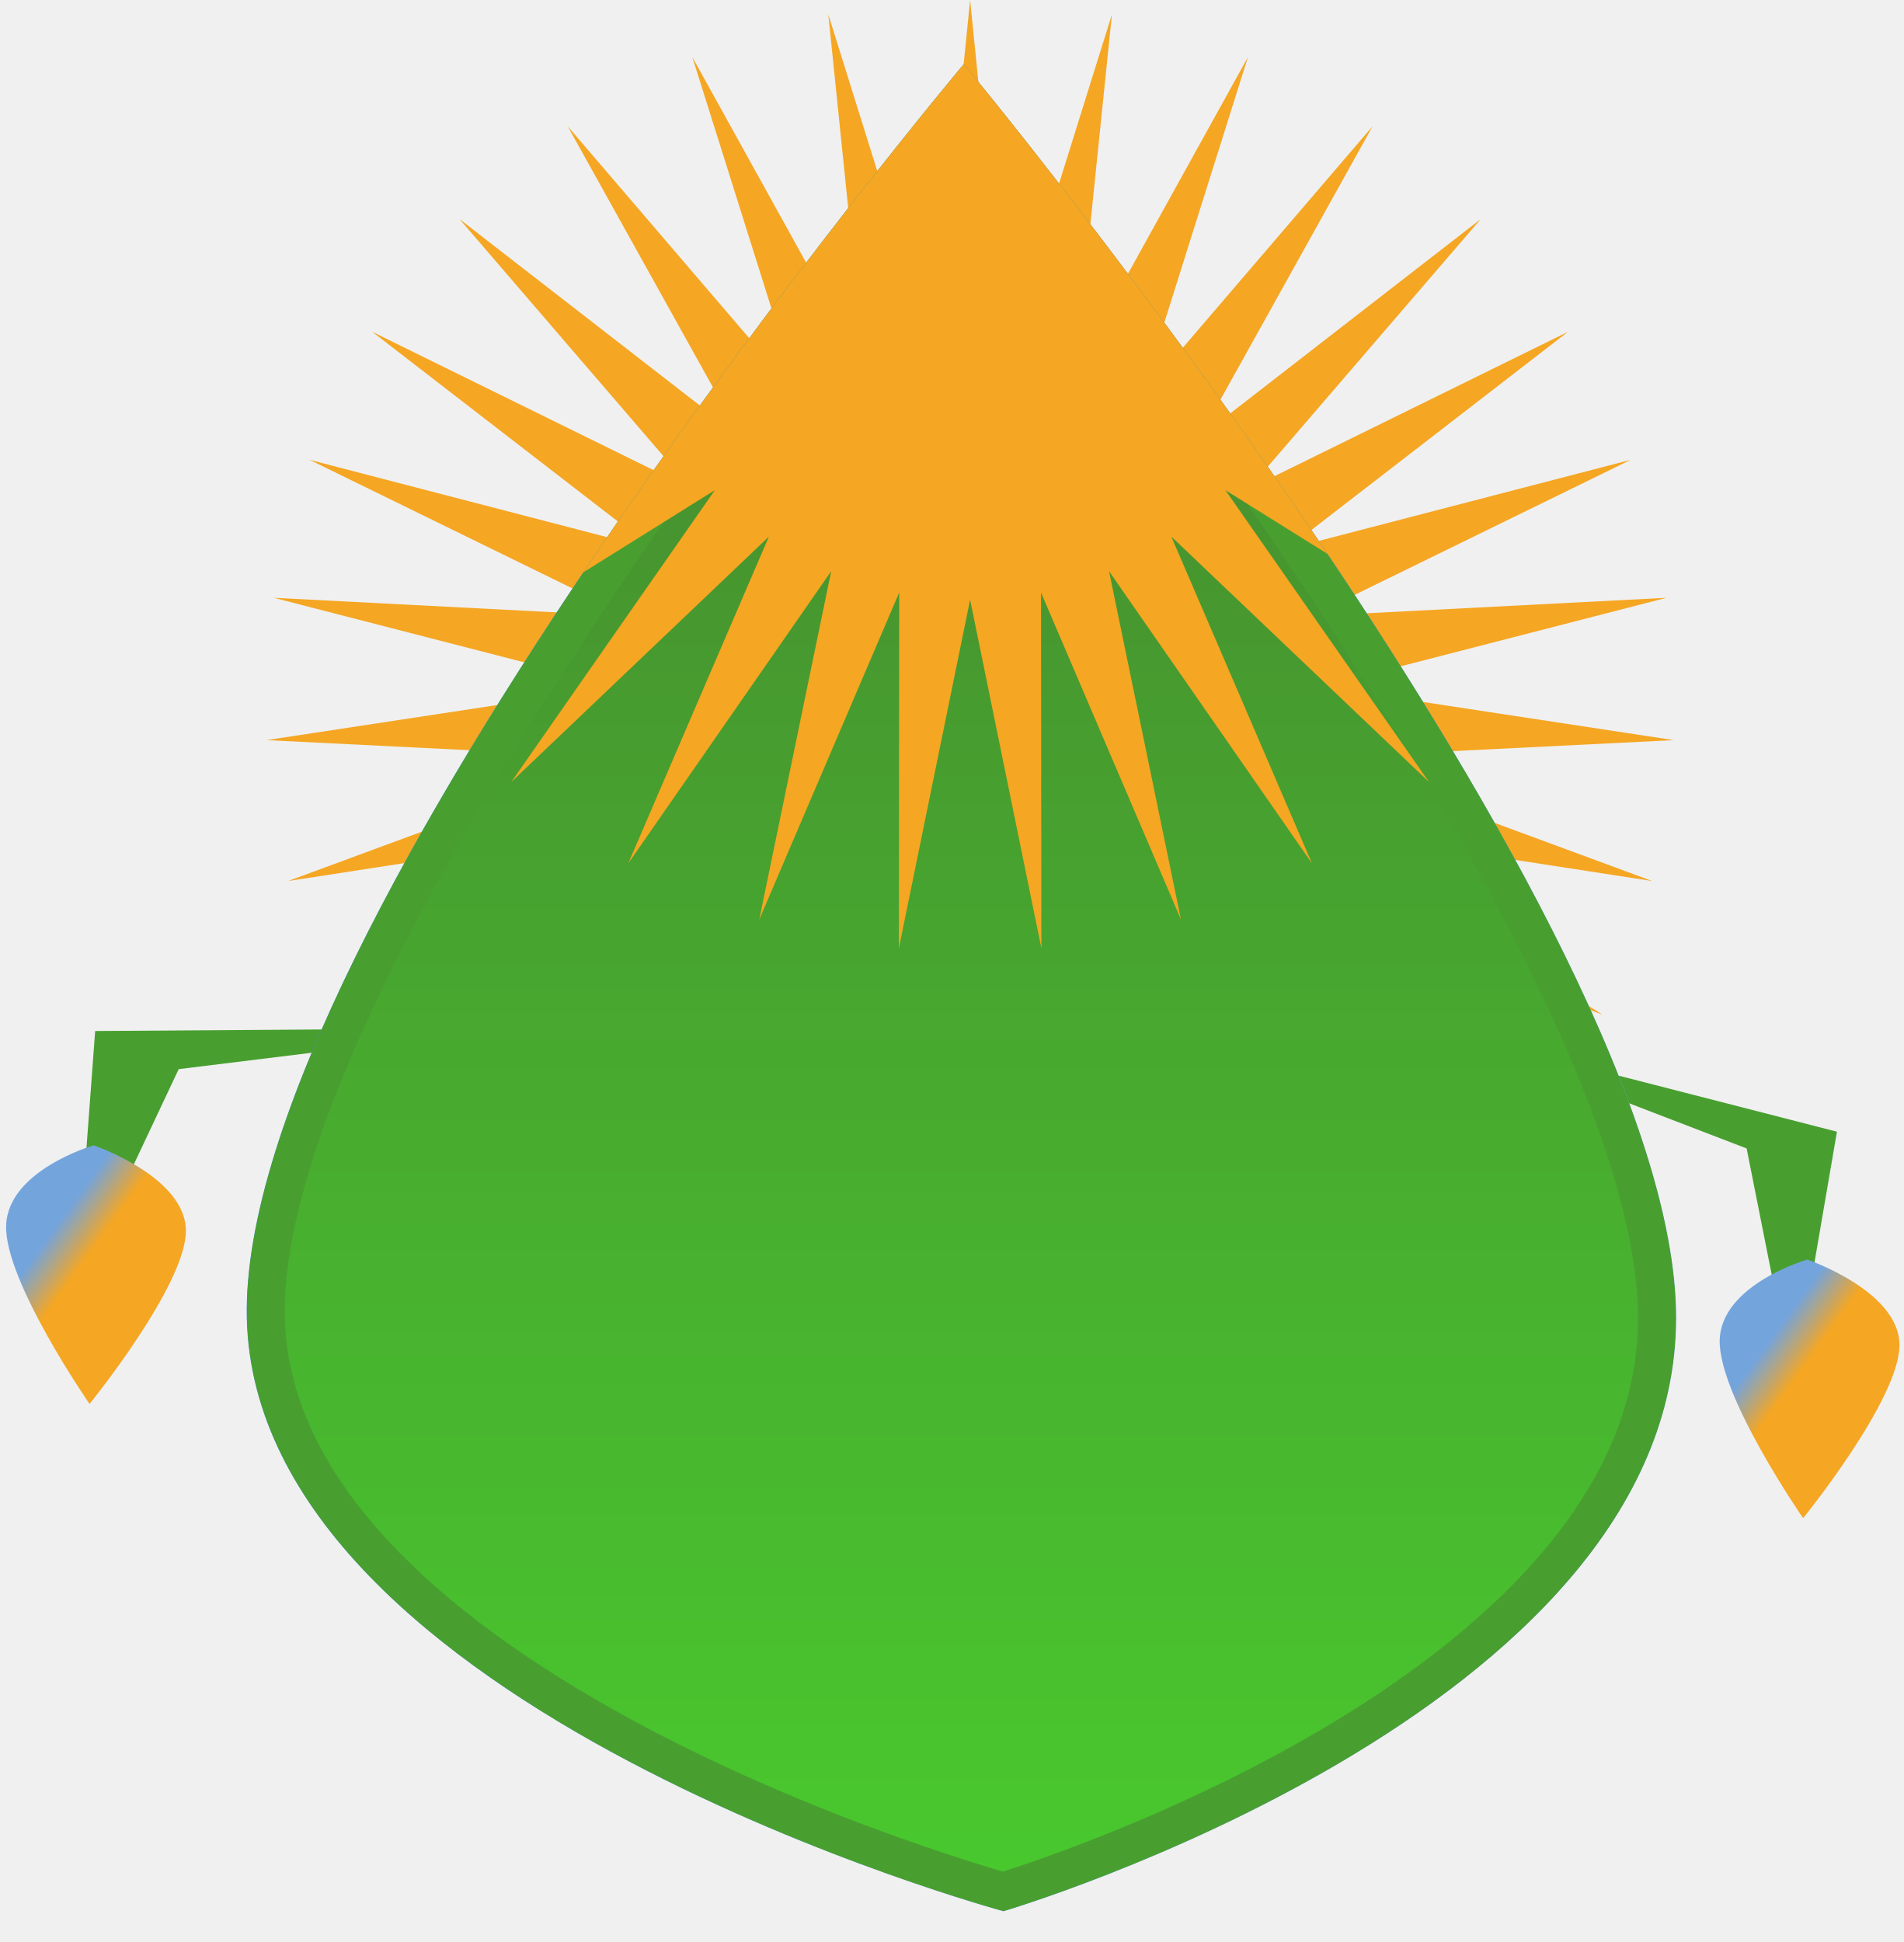
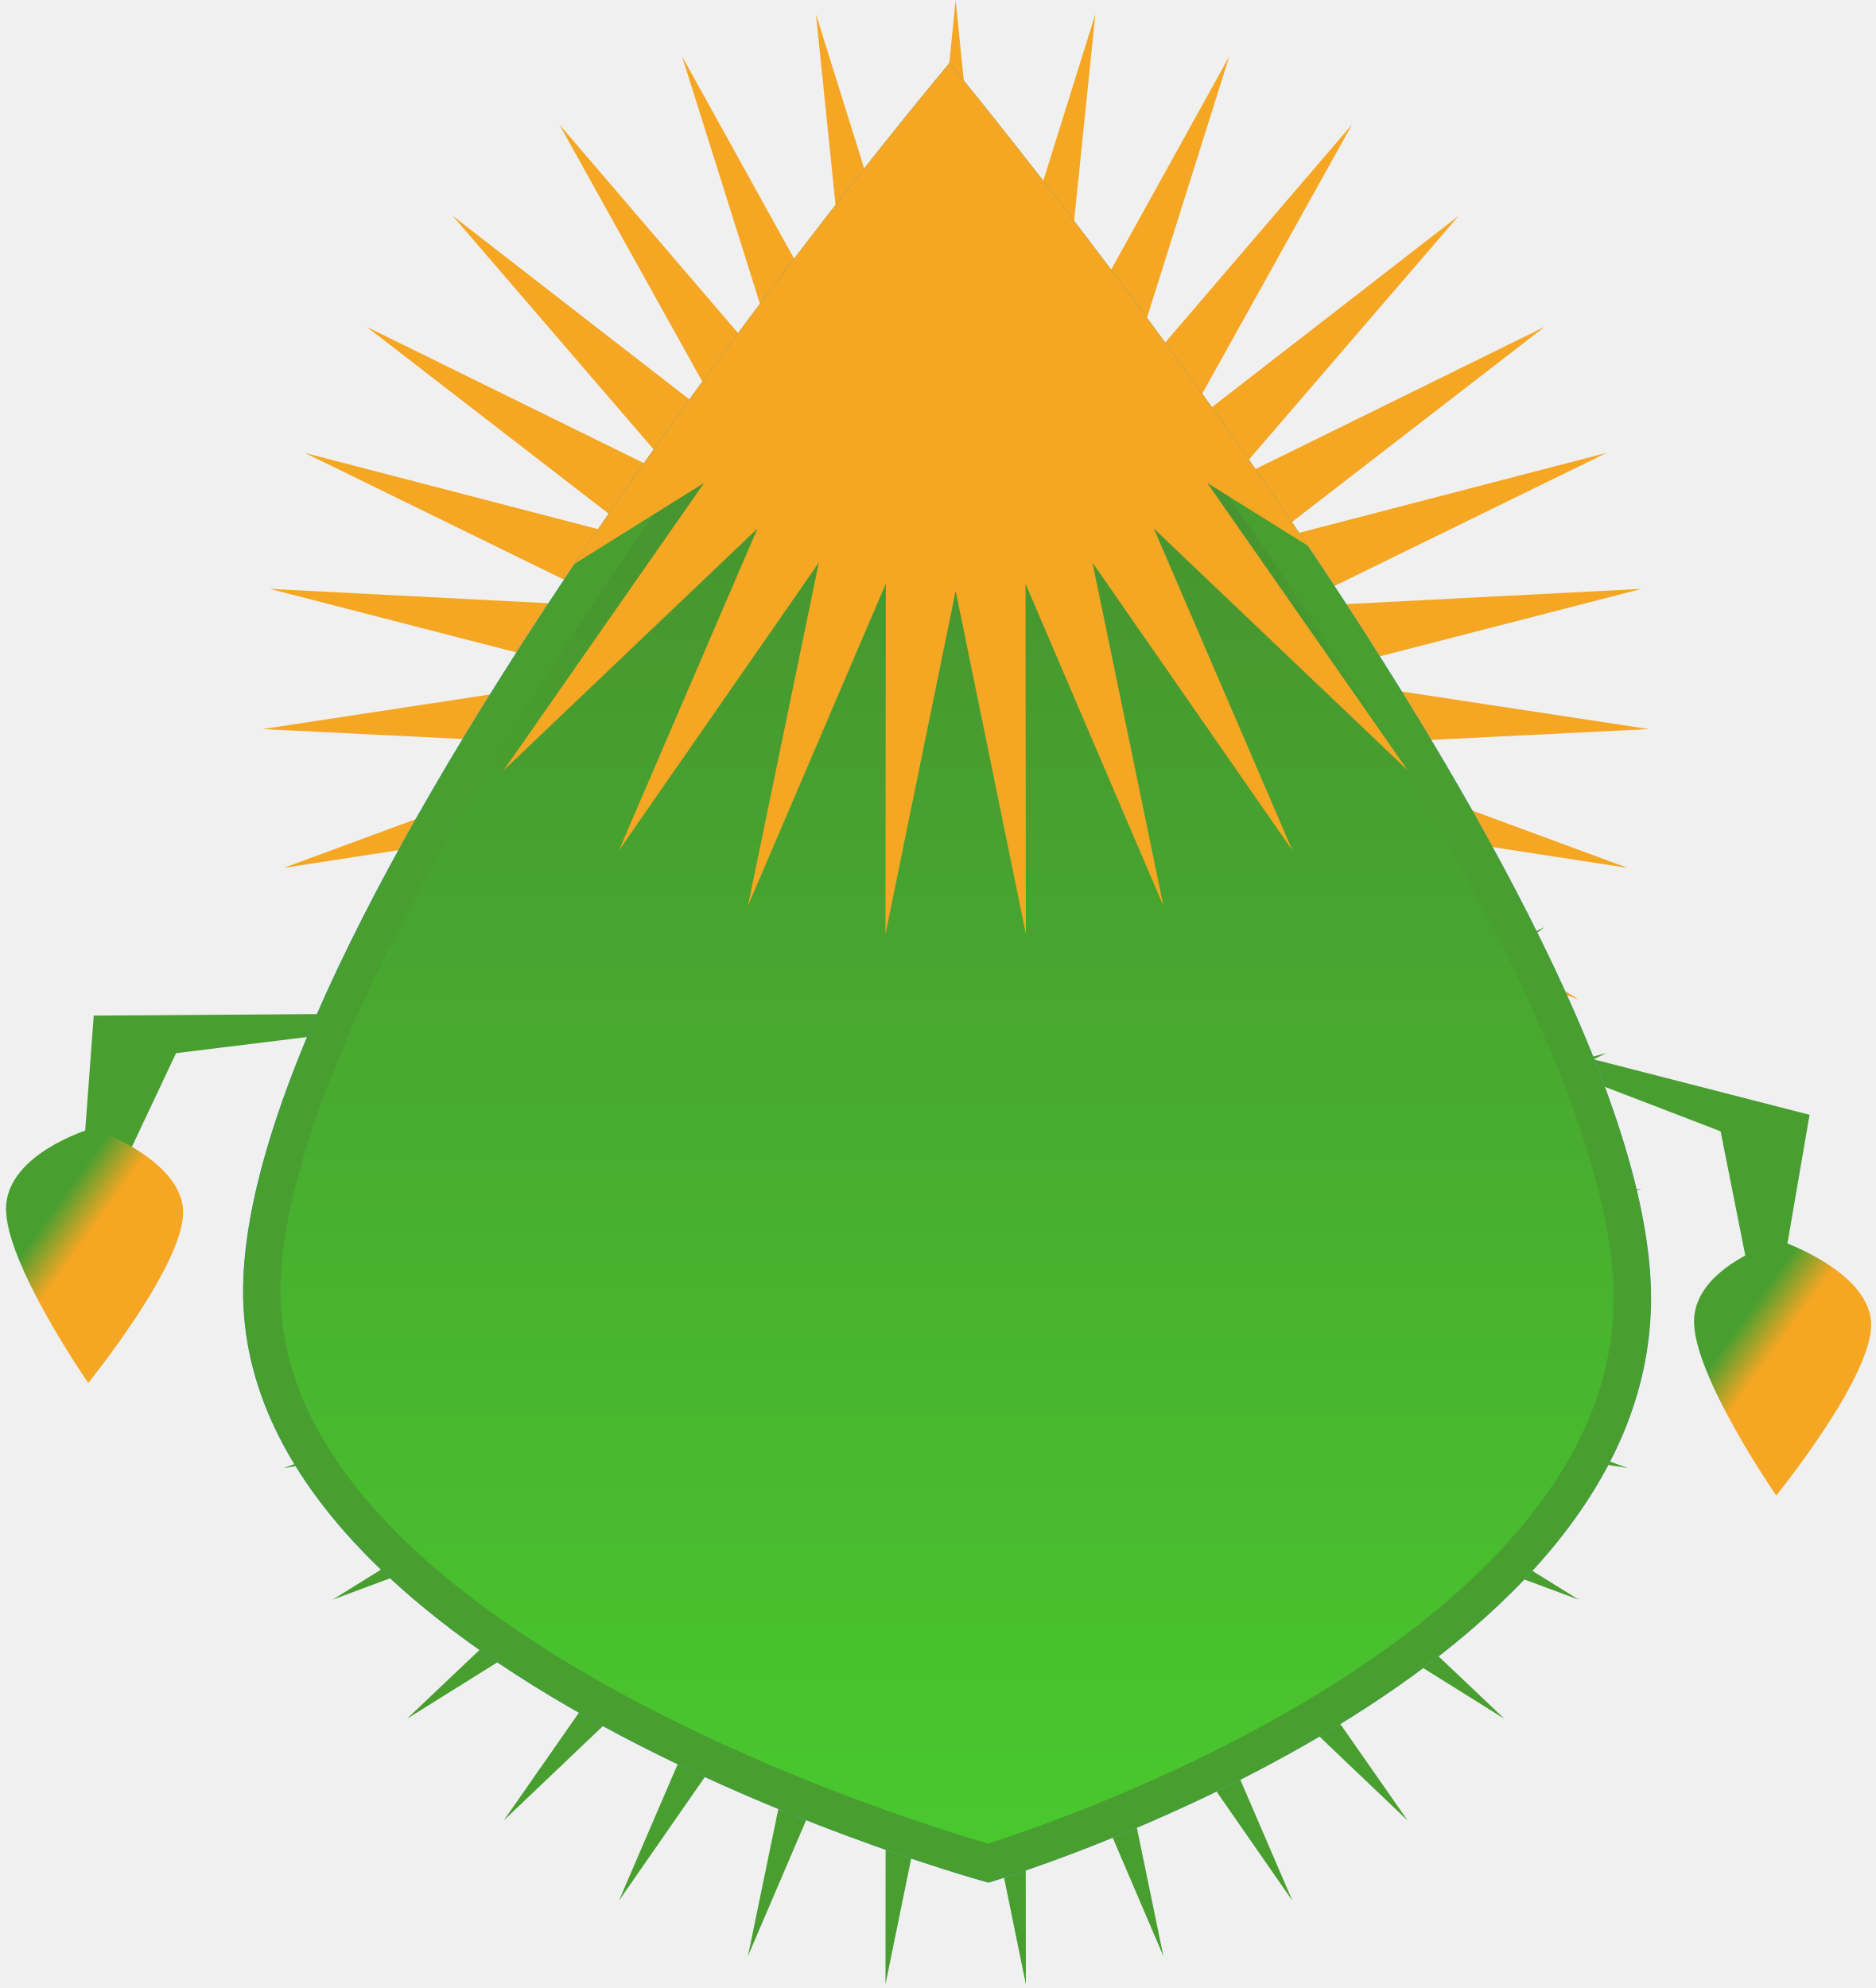
- <svg xmlns="http://www.w3.org/2000/svg" xmlns:xlink="http://www.w3.org/1999/xlink" width="50px" height="51px" viewBox="0 0 50 51" version="1.1">
+ <svg xmlns="http://www.w3.org/2000/svg" xmlns:xlink="http://www.w3.org/1999/xlink" width="50px" height="53px" viewBox="0 0 50 53" version="1.1">
  <defs>
    <linearGradient x1="55.526%" y1="60.549%" x2="70.844%" y2="89.805%" id="linearGradient-1">
      <stop stop-color="#4990E2" offset="0%" />
      <stop stop-color="#74A4DC" offset="100%" />
    </linearGradient>
    <linearGradient x1="55.526%" y1="56.572%" x2="70.844%" y2="74.796%" id="linearGradient-2">
      <stop stop-color="#4990E2" offset="0%" />
      <stop stop-color="#74A4DC" offset="100%" />
    </linearGradient>
    <linearGradient x1="50%" y1="0%" x2="50%" y2="100%" id="linearGradient-3">
      <stop stop-color="#468430" offset="0%" />
      <stop stop-color="#49C92E" offset="100%" />
    </linearGradient>
    <path d="M19.311,0.682 C19.311,0.682 0.261,23.346 0.481,33.608 C0.701,43.871 20.351,49.193 20.351,49.193 C20.351,49.193 38.016,43.992 38.016,33.608 C38.016,23.224 19.311,0.682 19.311,0.682 Z" id="path-4" />
    <mask id="mask-5" maskContentUnits="userSpaceOnUse" maskUnits="objectBoundingBox" x="0" y="0" width="37.537" height="48.511" fill="white">
      <use xlink:href="#path-4" />
    </mask>
    <mask id="mask-7" maskContentUnits="userSpaceOnUse" maskUnits="objectBoundingBox" x="0" y="0" width="37.537" height="48.511" fill="white">
      <use xlink:href="#path-4" />
    </mask>
    <linearGradient x1="55.526%" y1="60.549%" x2="70.844%" y2="89.805%" id="linearGradient-8">
      <stop stop-color="#F5A623" offset="0%" />
      <stop stop-color="#74A4DC" offset="100%" />
    </linearGradient>
    <linearGradient x1="55.526%" y1="55.309%" x2="70.844%" y2="70.032%" id="linearGradient-9">
      <stop stop-color="#F5A623" offset="0%" />
-       <stop stop-color="#74A4DC" offset="100%" />
+       <stop stop-color="#489F30" offset="100%" />
    </linearGradient>
  </defs>
  <g id="Page-1" stroke="none" stroke-width="1" fill="none" fill-rule="evenodd">
    <g id="gitte" transform="translate(-1, 0)">
      <g id="body">
        <g>
          <polygon id="Star-Copy" fill="#F5A623" points="26.476 27.75 24.605 36.905 24.614 27.561 20.938 36.152 22.828 27 17.498 34.675 21.192 26.092 14.426 32.537 19.772 24.873 11.847 29.824 18.626 23.393 9.867 26.647 17.802 21.713 8.567 23.137 17.333 19.901 8 19.437 17.238 18.031 8.19 15.699 17.522 16.181 9.128 12.075 18.172 14.426 10.776 8.714 19.162 12.838 13.068 5.754 20.451 11.481 15.908 3.316 21.987 10.412 19.181 1.499 23.707 9.674 22.752 0.379 25.54 9.297 26.476 0 27.412 9.297 30.2 0.379 29.245 9.674 33.772 1.499 30.965 10.412 37.045 3.316 32.501 11.481 39.885 5.754 33.791 12.838 42.176 8.714 34.781 14.426 43.825 12.075 35.431 16.181 44.763 15.699 35.714 18.031 44.953 19.437 35.62 19.901 44.386 23.137 35.15 21.713 43.086 26.647 34.326 23.393 41.106 29.824 33.181 24.873 38.527 32.537 31.76 26.092 35.454 34.675 30.124 27 32.014 36.152 28.338 27.561 28.348 36.905" />
+           <polygon id="Star-Copy-Copy" fill="#489F30" points="26.476 43.75 24.605 52.905 24.614 43.561 20.938 52.152 22.828 43 17.498 50.675 21.192 42.092 14.426 48.537 19.772 40.873 11.847 45.824 18.626 39.393 9.867 42.647 17.802 37.713 8.567 39.137 17.333 35.901 8 35.437 17.238 34.031 8.19 31.699 17.522 32.181 9.128 28.075 18.172 30.426 10.776 24.714 19.162 28.838 13.068 21.754 20.451 27.481 15.908 19.316 21.987 26.412 19.181 17.499 23.707 25.674 22.752 16.379 25.54 25.297 26.476 16 27.412 25.297 30.2 16.379 29.245 25.674 33.772 17.499 30.965 26.412 37.045 19.316 32.501 27.481 39.885 21.754 33.791 28.838 42.176 24.714 34.781 30.426 43.825 28.075 35.431 32.181 44.763 31.699 35.714 34.031 44.953 35.437 35.62 35.901 44.386 39.137 35.15 37.713 43.086 42.647 34.326 39.393 41.106 45.824 33.181 40.873 38.527 48.537 31.76 42.092 35.454 50.675 30.124 43 32.014 52.152 28.338 43.561 28.348 52.905" />
          <polygon id="Path-3-Copy" fill="#489F30" transform="translate(43.37105, 31.67837) rotate(-76) translate(-43.37105, -31.67837) " points="46.767 25.959 45.69 34.704 39.975 37.398 46.691 36.899" />
          <polygon id="Path-3" fill="#489F30" transform="translate(8.719481, 30.39556) scale(-1, 1) rotate(-90) translate(-8.719481, -30.39556) " points="12.115 24.676 11.038 33.422 5.324 36.115 12.039 35.616" />
          <g id="Path-2" transform="translate(7, 1)" fill="url(#linearGradient-2)">
            <path d="M19.311,0.682 C19.311,0.682 0.261,23.346 0.481,33.608 C0.701,43.871 20.351,49.193 20.351,49.193 C20.351,49.193 38.016,43.992 38.016,33.608 C38.016,23.224 19.311,0.682 19.311,0.682 Z" id="path-2" />
          </g>
          <g id="Star-Clipped" transform="translate(7, 1)">
            <mask id="mask-6" fill="white">
              <use xlink:href="#path-4" />
            </mask>
            <g id="path-2" stroke="#489F30" mask="url(#mask-5)" stroke-width="2" fill="url(#linearGradient-3)">
              <use mask="url(#mask-7)" xlink:href="#path-4" />
            </g>
            <polygon id="Star" fill="#F5A623" mask="url(#mask-6)" points="19.476 14.75 17.605 23.905 17.614 14.561 13.938 23.152 15.828 14 10.498 21.675 14.192 13.092 7.426 19.537 12.772 11.873 4.847 16.824 11.626 10.393 2.867 13.647 10.802 8.713 1.567 10.137 10.333 6.901 1 6.437 10.238 5.031 1.19 2.699 10.522 3.181 2.128 -0.925 11.172 1.426 3.776 -4.286 12.162 -0.162 6.068 -7.246 13.451 -1.519 8.908 -9.684 14.987 -2.588 12.181 -11.501 16.707 -3.326 15.752 -12.621 18.54 -3.703 19.476 -13 20.412 -3.703 23.2 -12.621 22.245 -3.326 26.772 -11.501 23.965 -2.588 30.045 -9.684 25.501 -1.519 32.885 -7.246 26.791 -0.162 35.176 -4.286 27.781 1.426 36.825 -0.925 28.431 3.181 37.763 2.699 28.714 5.031 37.953 6.437 28.62 6.901 37.386 10.137 28.15 8.713 36.086 13.647 27.326 10.393 34.106 16.824 26.181 11.873 31.527 19.537 24.76 13.092 28.454 21.675 23.124 14 25.014 23.152 21.338 14.561 21.348 23.905" />
          </g>
          <g id="Path-2-Copy" transform="translate(3.458142, 33.4511) rotate(182) translate(-3.458142, -33.4511) translate(0.958142, 29.95109)" fill="url(#linearGradient-9)">
            <path d="M2.487,0.08 C2.487,0.08 0.09,3.253 0.117,4.69 C0.145,6.126 2.617,6.871 2.617,6.871 C2.617,6.871 4.84,6.143 4.84,4.69 C4.84,3.236 2.487,0.08 2.487,0.08 Z" id="path-5" />
          </g>
          <g id="Path-2-Copy-2" transform="translate(48.45814, 36.4511) rotate(182) translate(-48.45814, -36.4511) translate(45.95814, 32.9511)" fill="url(#linearGradient-9)">
            <path d="M2.487,0.08 C2.487,0.08 0.09,3.253 0.117,4.69 C0.145,6.126 2.617,6.871 2.617,6.871 C2.617,6.871 4.84,6.143 4.84,4.69 C4.84,3.236 2.487,0.08 2.487,0.08 Z" id="path-7" />
          </g>
        </g>
      </g>
    </g>
  </g>
</svg>
